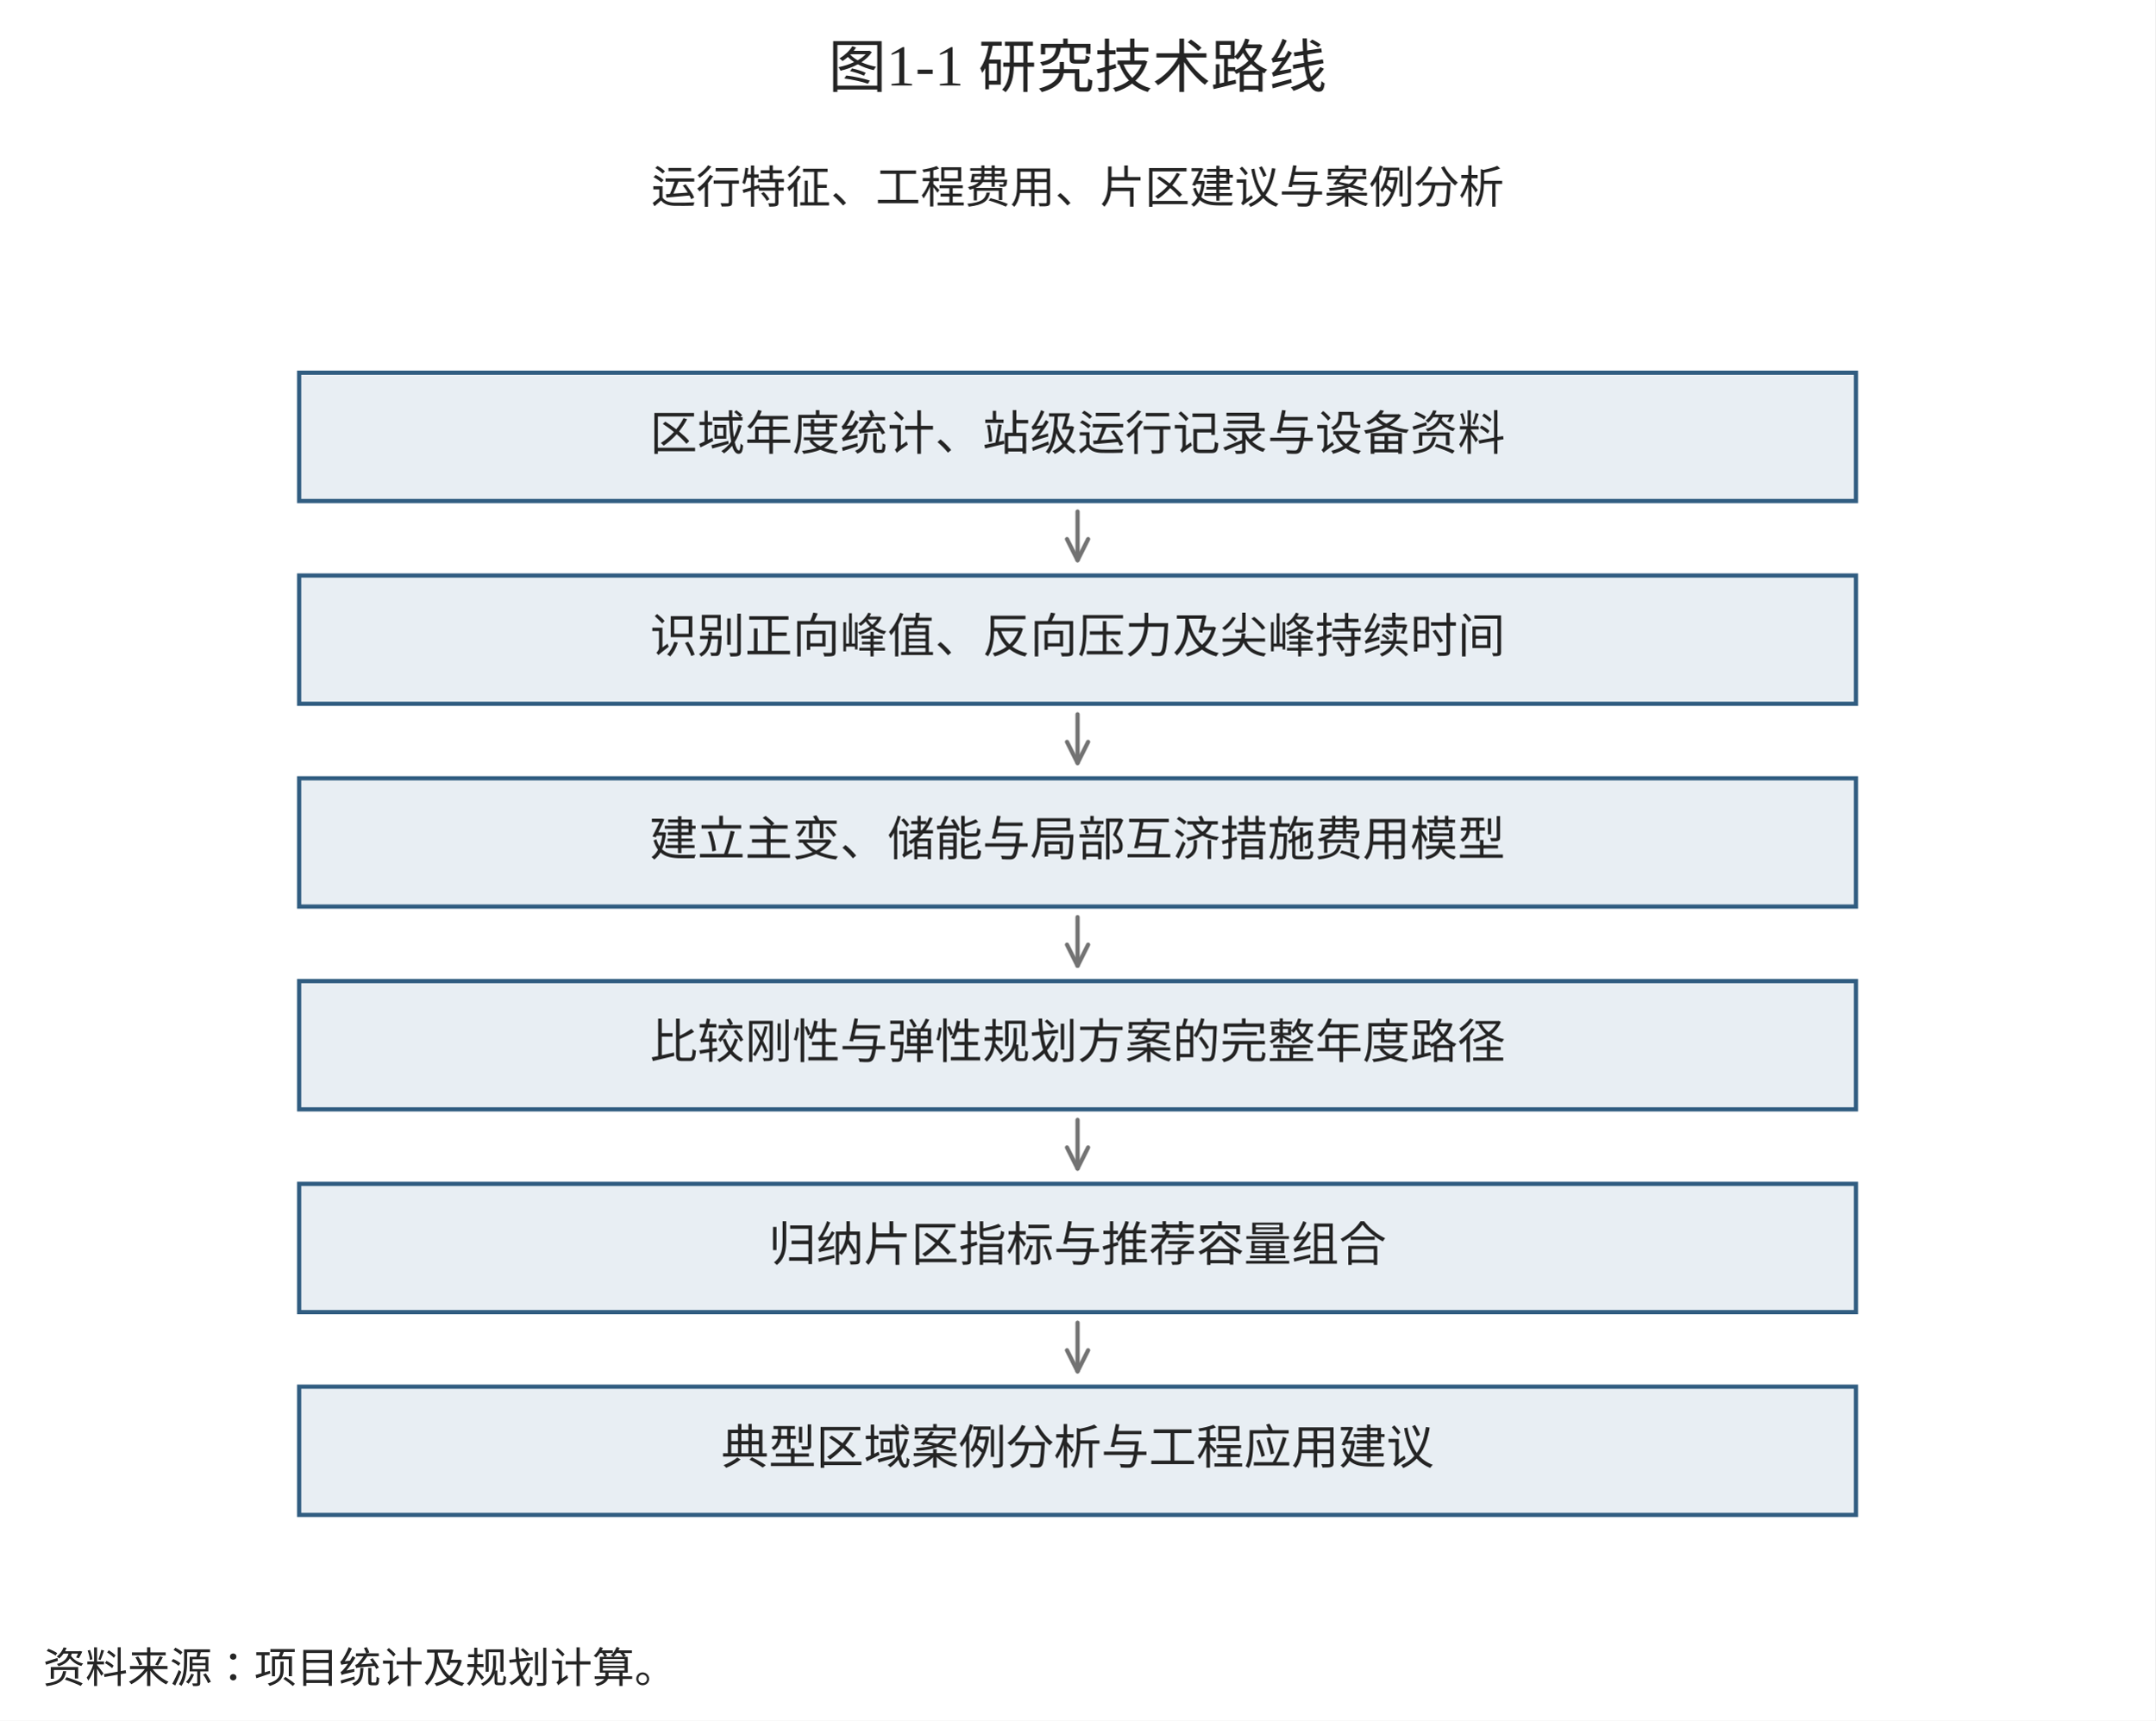
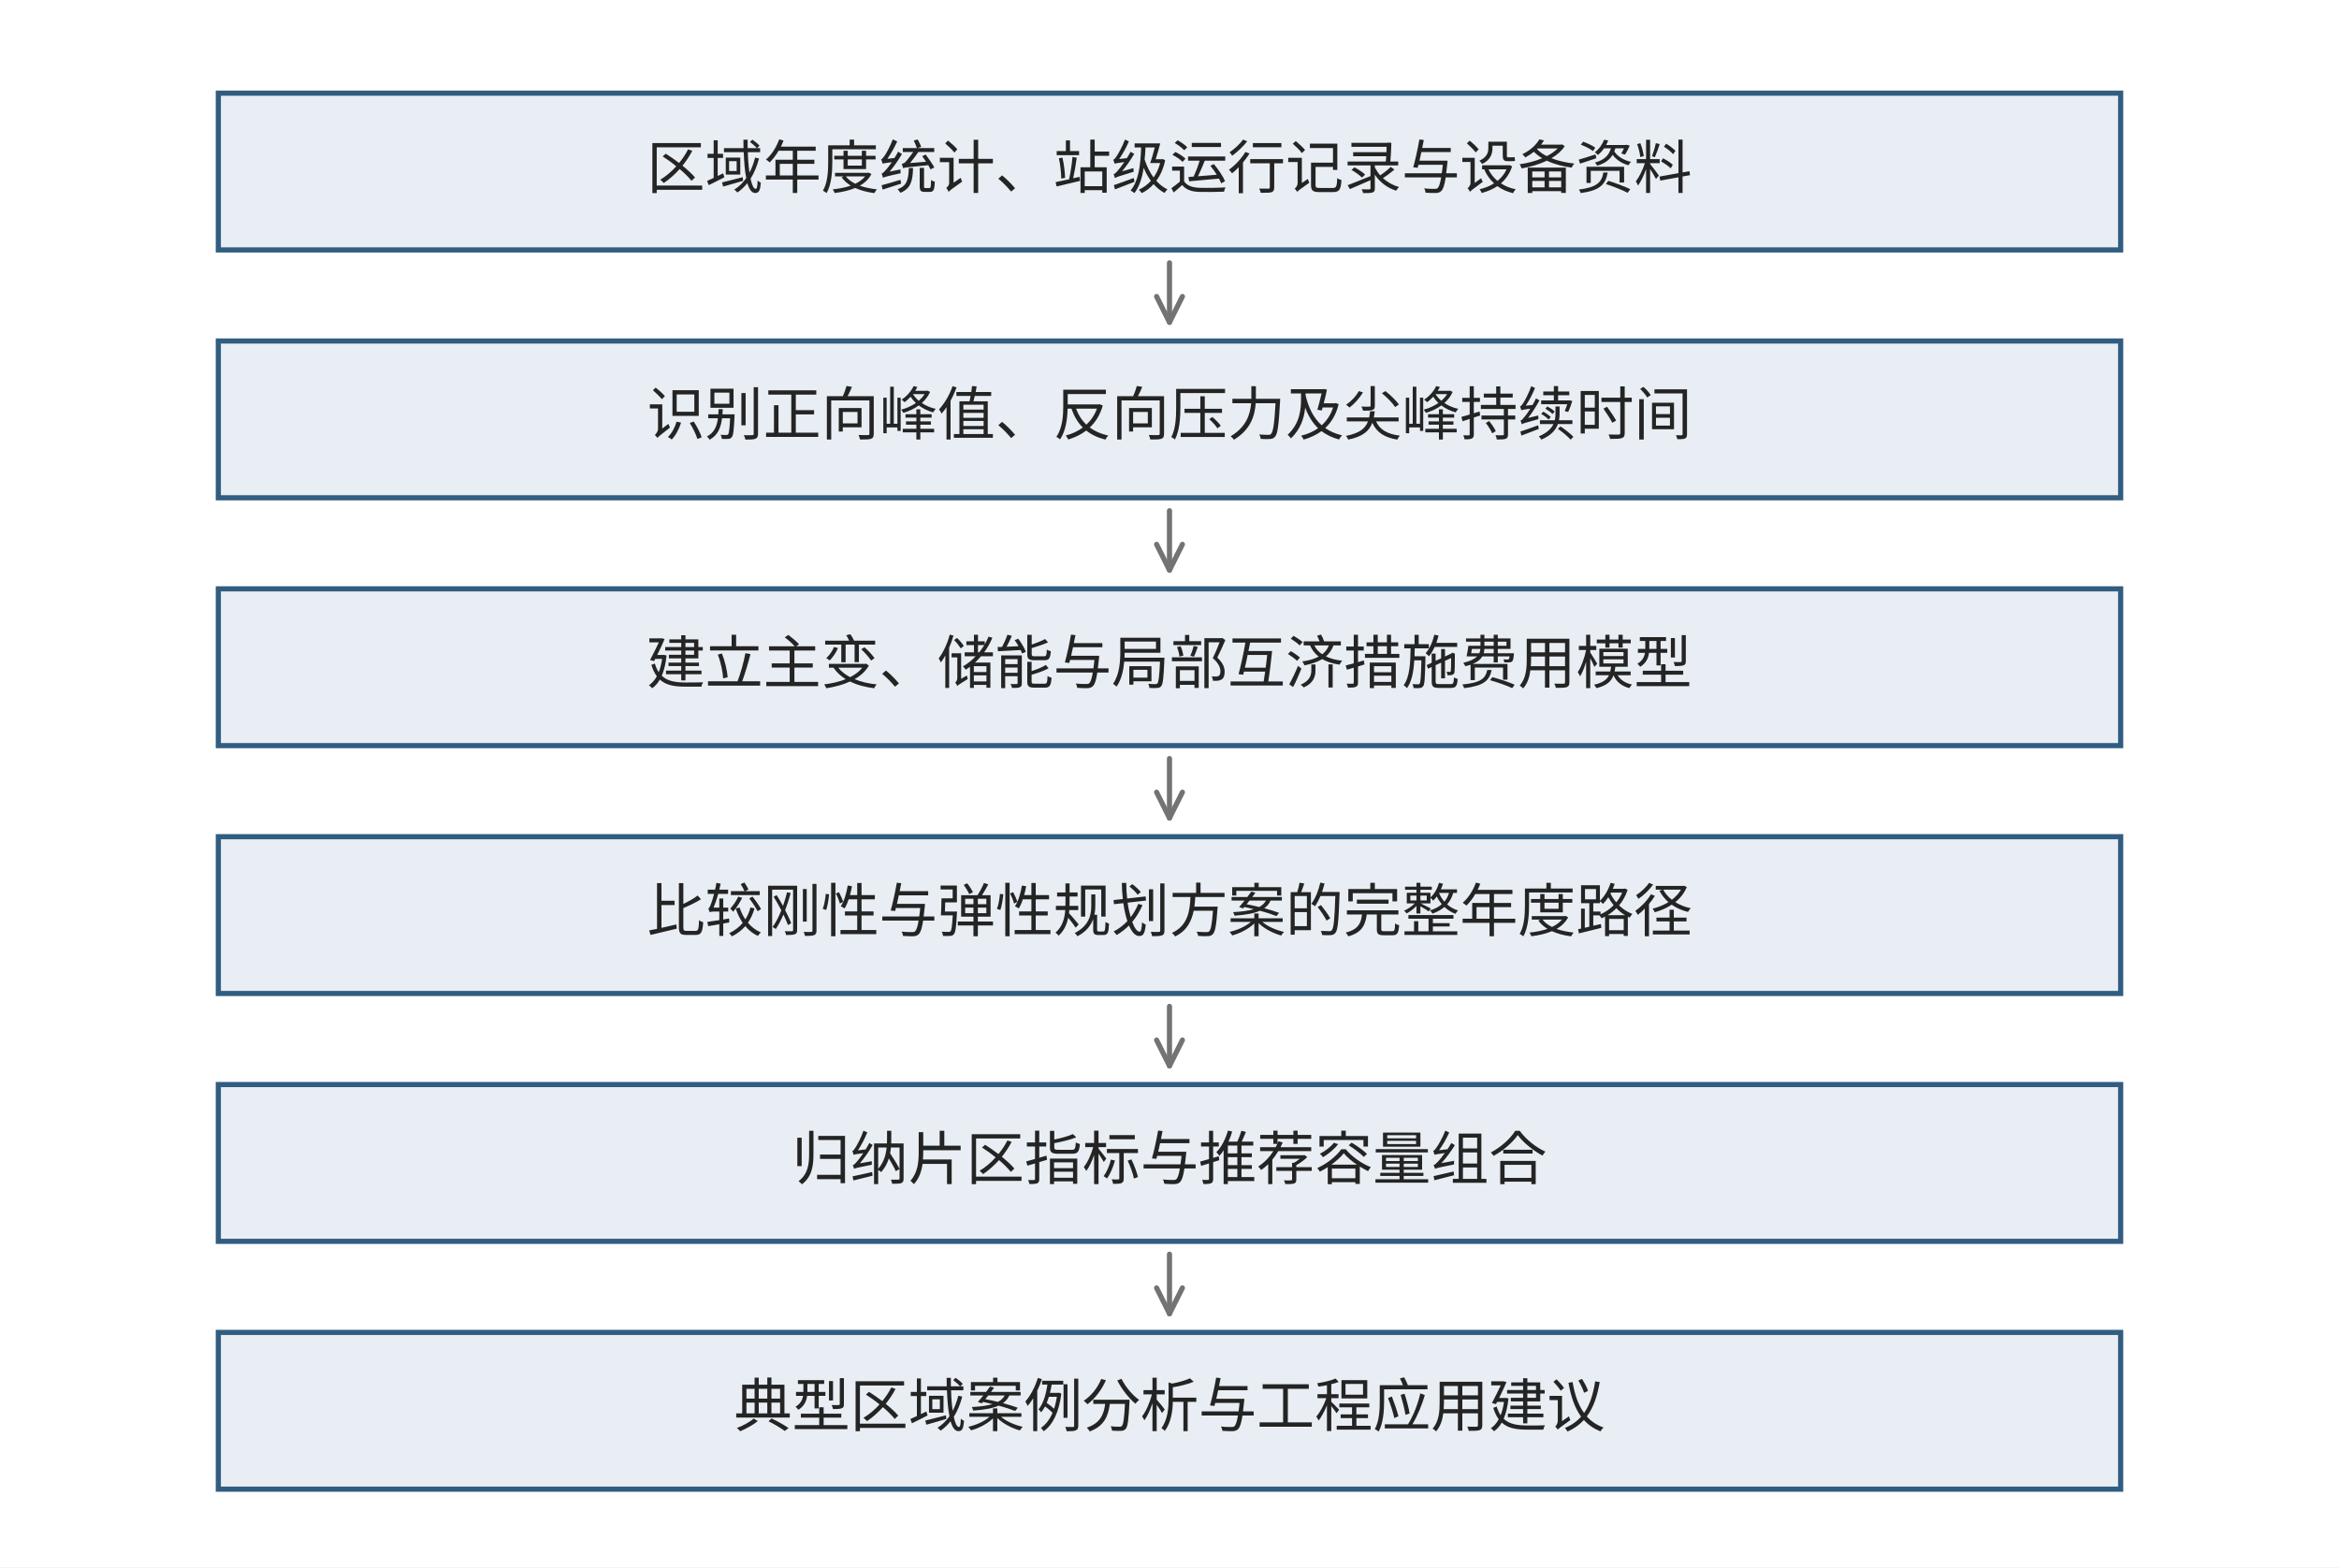
- <svg xmlns="http://www.w3.org/2000/svg" width="408.189pt" height="325.984pt" viewBox="0 0 408.189 325.984" version="1.1">
+ <svg xmlns="http://www.w3.org/2000/svg" width="362.563pt" height="242.969pt" viewBox="0 0 362.563 242.969" version="1.1">
  <defs>
    <style type="text/css">*{stroke-linejoin: round; stroke-linecap: butt}</style>
  </defs>
  <g id="figure_1">
    <g id="patch_1">
-       <path d="M 0 325.984  L 408.189 325.984  L 408.189 0  L 0 0  z " style="fill: #ffffff" />
+       <path d="M 0 242.969  L 362.563 242.969  L 362.563 0  L 0 0  z " style="fill: #ffffff" />
    </g>
    <g id="axes_1">
      <g id="patch_2">
-         <path d="M 56.657 94.918  L 351.532 94.918  L 351.532 70.616  L 56.657 70.616  z " clip-path="url(#pff9e522664)" style="fill: #e8eef3; stroke: #315d81; stroke-width: 0.8; stroke-linejoin: miter" />
+         <path d="M 33.843 38.741  L 328.719 38.741  L 328.719 14.439  L 33.843 14.439  z " clip-path="url(#pd0b88ddd82)" style="fill: #e8eef3; stroke: #315d81; stroke-width: 0.8; stroke-linejoin: miter" />
      </g>
      <g id="patch_3">
-         <path d="M 204.094 96.921  Q 204.094 101.978 204.094 106.14  " clip-path="url(#pff9e522664)" style="fill: none; stroke: #737373; stroke-width: 0.8; stroke-linecap: round" />
-         <path d="M 206.094 102.14  L 204.094 106.14  L 202.094 102.14  " clip-path="url(#pff9e522664)" style="fill: none; stroke: #737373; stroke-width: 0.8; stroke-linecap: round" />
+         <path d="M 181.281 40.744  Q 181.281 45.801 181.281 49.963  " clip-path="url(#pd0b88ddd82)" style="fill: none; stroke: #737373; stroke-width: 0.8; stroke-linecap: round" />
+         <path d="M 183.281 45.963  L 181.281 49.963  L 179.281 45.963  " clip-path="url(#pd0b88ddd82)" style="fill: none; stroke: #737373; stroke-width: 0.8; stroke-linecap: round" />
      </g>
      <g id="patch_4">
-         <path d="M 56.657 133.339  L 351.532 133.339  L 351.532 109.037  L 56.657 109.037  z " clip-path="url(#pff9e522664)" style="fill: #e8eef3; stroke: #315d81; stroke-width: 0.8; stroke-linejoin: miter" />
+         <path d="M 33.843 77.162  L 328.719 77.162  L 328.719 52.86  L 33.843 52.86  z " clip-path="url(#pd0b88ddd82)" style="fill: #e8eef3; stroke: #315d81; stroke-width: 0.8; stroke-linejoin: miter" />
      </g>
      <g id="patch_5">
-         <path d="M 204.094 135.342  Q 204.094 140.398 204.094 144.56  " clip-path="url(#pff9e522664)" style="fill: none; stroke: #737373; stroke-width: 0.8; stroke-linecap: round" />
-         <path d="M 206.094 140.56  L 204.094 144.56  L 202.094 140.56  " clip-path="url(#pff9e522664)" style="fill: none; stroke: #737373; stroke-width: 0.8; stroke-linecap: round" />
+         <path d="M 181.281 79.165  Q 181.281 84.221 181.281 88.383  " clip-path="url(#pd0b88ddd82)" style="fill: none; stroke: #737373; stroke-width: 0.8; stroke-linecap: round" />
+         <path d="M 183.281 84.383  L 181.281 88.383  L 179.281 84.383  " clip-path="url(#pd0b88ddd82)" style="fill: none; stroke: #737373; stroke-width: 0.8; stroke-linecap: round" />
      </g>
      <g id="patch_6">
-         <path d="M 56.657 171.759  L 351.532 171.759  L 351.532 147.457  L 56.657 147.457  z " clip-path="url(#pff9e522664)" style="fill: #e8eef3; stroke: #315d81; stroke-width: 0.8; stroke-linejoin: miter" />
+         <path d="M 33.843 115.582  L 328.719 115.582  L 328.719 91.28  L 33.843 91.28  z " clip-path="url(#pd0b88ddd82)" style="fill: #e8eef3; stroke: #315d81; stroke-width: 0.8; stroke-linejoin: miter" />
      </g>
      <g id="patch_7">
-         <path d="M 204.094 173.762  Q 204.094 178.819 204.094 182.981  " clip-path="url(#pff9e522664)" style="fill: none; stroke: #737373; stroke-width: 0.8; stroke-linecap: round" />
-         <path d="M 206.094 178.981  L 204.094 182.981  L 202.094 178.981  " clip-path="url(#pff9e522664)" style="fill: none; stroke: #737373; stroke-width: 0.8; stroke-linecap: round" />
+         <path d="M 181.281 117.585  Q 181.281 122.642 181.281 126.804  " clip-path="url(#pd0b88ddd82)" style="fill: none; stroke: #737373; stroke-width: 0.8; stroke-linecap: round" />
+         <path d="M 183.281 122.804  L 181.281 126.804  L 179.281 122.804  " clip-path="url(#pd0b88ddd82)" style="fill: none; stroke: #737373; stroke-width: 0.8; stroke-linecap: round" />
      </g>
      <g id="patch_8">
-         <path d="M 56.657 210.18  L 351.532 210.18  L 351.532 185.878  L 56.657 185.878  z " clip-path="url(#pff9e522664)" style="fill: #e8eef3; stroke: #315d81; stroke-width: 0.8; stroke-linejoin: miter" />
+         <path d="M 33.843 154.003  L 328.719 154.003  L 328.719 129.701  L 33.843 129.701  z " clip-path="url(#pd0b88ddd82)" style="fill: #e8eef3; stroke: #315d81; stroke-width: 0.8; stroke-linejoin: miter" />
      </g>
      <g id="patch_9">
-         <path d="M 204.094 212.183  Q 204.094 217.239 204.094 221.401  " clip-path="url(#pff9e522664)" style="fill: none; stroke: #737373; stroke-width: 0.8; stroke-linecap: round" />
-         <path d="M 206.094 217.401  L 204.094 221.401  L 202.094 217.401  " clip-path="url(#pff9e522664)" style="fill: none; stroke: #737373; stroke-width: 0.8; stroke-linecap: round" />
+         <path d="M 181.281 156.006  Q 181.281 161.062 181.281 165.224  " clip-path="url(#pd0b88ddd82)" style="fill: none; stroke: #737373; stroke-width: 0.8; stroke-linecap: round" />
+         <path d="M 183.281 161.224  L 181.281 165.224  L 179.281 161.224  " clip-path="url(#pd0b88ddd82)" style="fill: none; stroke: #737373; stroke-width: 0.8; stroke-linecap: round" />
      </g>
      <g id="patch_10">
-         <path d="M 56.657 248.6  L 351.532 248.6  L 351.532 224.298  L 56.657 224.298  z " clip-path="url(#pff9e522664)" style="fill: #e8eef3; stroke: #315d81; stroke-width: 0.8; stroke-linejoin: miter" />
+         <path d="M 33.843 192.423  L 328.719 192.423  L 328.719 168.121  L 33.843 168.121  z " clip-path="url(#pd0b88ddd82)" style="fill: #e8eef3; stroke: #315d81; stroke-width: 0.8; stroke-linejoin: miter" />
      </g>
      <g id="patch_11">
-         <path d="M 204.094 250.603  Q 204.094 255.66 204.094 259.822  " clip-path="url(#pff9e522664)" style="fill: none; stroke: #737373; stroke-width: 0.8; stroke-linecap: round" />
-         <path d="M 206.094 255.822  L 204.094 259.822  L 202.094 255.822  " clip-path="url(#pff9e522664)" style="fill: none; stroke: #737373; stroke-width: 0.8; stroke-linecap: round" />
+         <path d="M 181.281 194.426  Q 181.281 199.483 181.281 203.645  " clip-path="url(#pd0b88ddd82)" style="fill: none; stroke: #737373; stroke-width: 0.8; stroke-linecap: round" />
+         <path d="M 183.281 199.645  L 181.281 203.645  L 179.281 199.645  " clip-path="url(#pd0b88ddd82)" style="fill: none; stroke: #737373; stroke-width: 0.8; stroke-linecap: round" />
      </g>
      <g id="patch_12">
-         <path d="M 56.657 287.021  L 351.532 287.021  L 351.532 262.719  L 56.657 262.719  z " clip-path="url(#pff9e522664)" style="fill: #e8eef3; stroke: #315d81; stroke-width: 0.8; stroke-linejoin: miter" />
+         <path d="M 33.843 230.844  L 328.719 230.844  L 328.719 206.542  L 33.843 206.542  z " clip-path="url(#pd0b88ddd82)" style="fill: #e8eef3; stroke: #315d81; stroke-width: 0.8; stroke-linejoin: miter" />
      </g>
      <g id="text_1">
-         <text style="font-size: 9px; font-family: 'Times New Roman', 'Microsoft YaHei'; text-anchor: middle; fill: #242424" x="204.094" y="85.259" transform="rotate(-0 204.0945 85.25857)">区域年度统计、站级运行记录与设备资料</text>
+         <text style="font-size: 9px; font-family: 'Times New Roman', 'FZFangSong-Z02'; text-anchor: middle; fill: #242424" x="181.281" y="29.2" transform="rotate(-0 181.2813 29.20039)">区域年度统计、站级运行记录与设备资料</text>
      </g>
      <g id="text_2">
-         <text style="font-size: 9px; font-family: 'Times New Roman', 'Microsoft YaHei'; text-anchor: middle; fill: #242424" x="204.094" y="123.653" transform="rotate(-0 204.0945 123.6531)">识别正向峰值、反向压力及尖峰持续时间</text>
+         <text style="font-size: 9px; font-family: 'Times New Roman', 'FZFangSong-Z02'; text-anchor: middle; fill: #242424" x="181.281" y="67.41" transform="rotate(-0 181.2813 67.40996)">识别正向峰值、反向压力及尖峰持续时间</text>
      </g>
      <g id="text_3">
-         <text style="font-size: 9px; font-family: 'Times New Roman', 'Microsoft YaHei'; text-anchor: middle; fill: #242424" x="204.094" y="162.113" transform="rotate(-0 204.0945 162.1129)">建立主变、储能与局部互济措施费用模型</text>
+         <text style="font-size: 9px; font-family: 'Times New Roman', 'FZFangSong-Z02'; text-anchor: middle; fill: #242424" x="181.281" y="105.954" transform="rotate(-0 181.2813 105.9535)">建立主变、储能与局部互济措施费用模型</text>
      </g>
      <g id="text_4">
-         <text style="font-size: 9px; font-family: 'Times New Roman', 'Microsoft YaHei'; text-anchor: middle; fill: #242424" x="204.094" y="200.512" transform="rotate(-0 204.0945 200.5116)">比较刚性与弹性规划方案的完整年度路径</text>
+         <text style="font-size: 9px; font-family: 'Times New Roman', 'FZFangSong-Z02'; text-anchor: middle; fill: #242424" x="181.281" y="144.409" transform="rotate(-0 181.2813 144.4092)">比较刚性与弹性规划方案的完整年度路径</text>
      </g>
      <g id="text_5">
-         <text style="font-size: 9px; font-family: 'Times New Roman', 'Microsoft YaHei'; text-anchor: middle; fill: #242424" x="204.094" y="238.915" transform="rotate(-0 204.0945 238.9146)">归纳片区指标与推荐容量组合</text>
+         <text style="font-size: 9px; font-family: 'Times New Roman', 'FZFangSong-Z02'; text-anchor: middle; fill: #242424" x="181.281" y="182.83" transform="rotate(-0 181.2813 182.8297)">归纳片区指标与推荐容量组合</text>
      </g>
      <g id="text_6">
-         <text style="font-size: 9px; font-family: 'Times New Roman', 'Microsoft YaHei'; text-anchor: middle; fill: #242424" x="204.094" y="277.361" transform="rotate(-0 204.0945 277.3611)">典型区域案例分析与工程应用建议</text>
+         <text style="font-size: 9px; font-family: 'Times New Roman', 'FZFangSong-Z02'; text-anchor: middle; fill: #242424" x="181.281" y="221.127" transform="rotate(-0 181.2813 221.1271)">典型区域案例分析与工程应用建议</text>
      </g>
-     </g>
-     <g id="text_7">
-       <text style="font-size: 11px; font-family: 'Times New Roman', 'Microsoft YaHei'; text-anchor: middle; fill: #242424" x="204.094" y="16.539" transform="rotate(-0 204.0945 16.53882)">图1-1 研究技术路线</text>
-     </g>
-     <g id="text_8">
-       <text style="font-size: 8.5px; font-family: 'Times New Roman', 'Microsoft YaHei'; text-anchor: middle; fill: #242424" x="204.094" y="38.47" transform="rotate(-0 204.0945 38.47021)">运行特征、工程费用、片区建议与案例分析</text>
-     </g>
-     <g id="text_9">
-       <text style="font-size: 8px; font-family: 'Times New Roman', 'Microsoft YaHei'; text-anchor: start; fill: #242424" x="8.164" y="318.813" transform="rotate(-0 8.16378 318.8126)">资料来源：项目统计及规划计算。</text>
    </g>
  </g>
  <defs>
-     <clipPath id="pff9e522664">
-       <rect x="28.573" y="61.937" width="351.043" height="231.449" />
+     <clipPath id="pd0b88ddd82">
+       <rect x="5.76" y="5.76" width="351.043" height="231.449" />
    </clipPath>
  </defs>
</svg>
